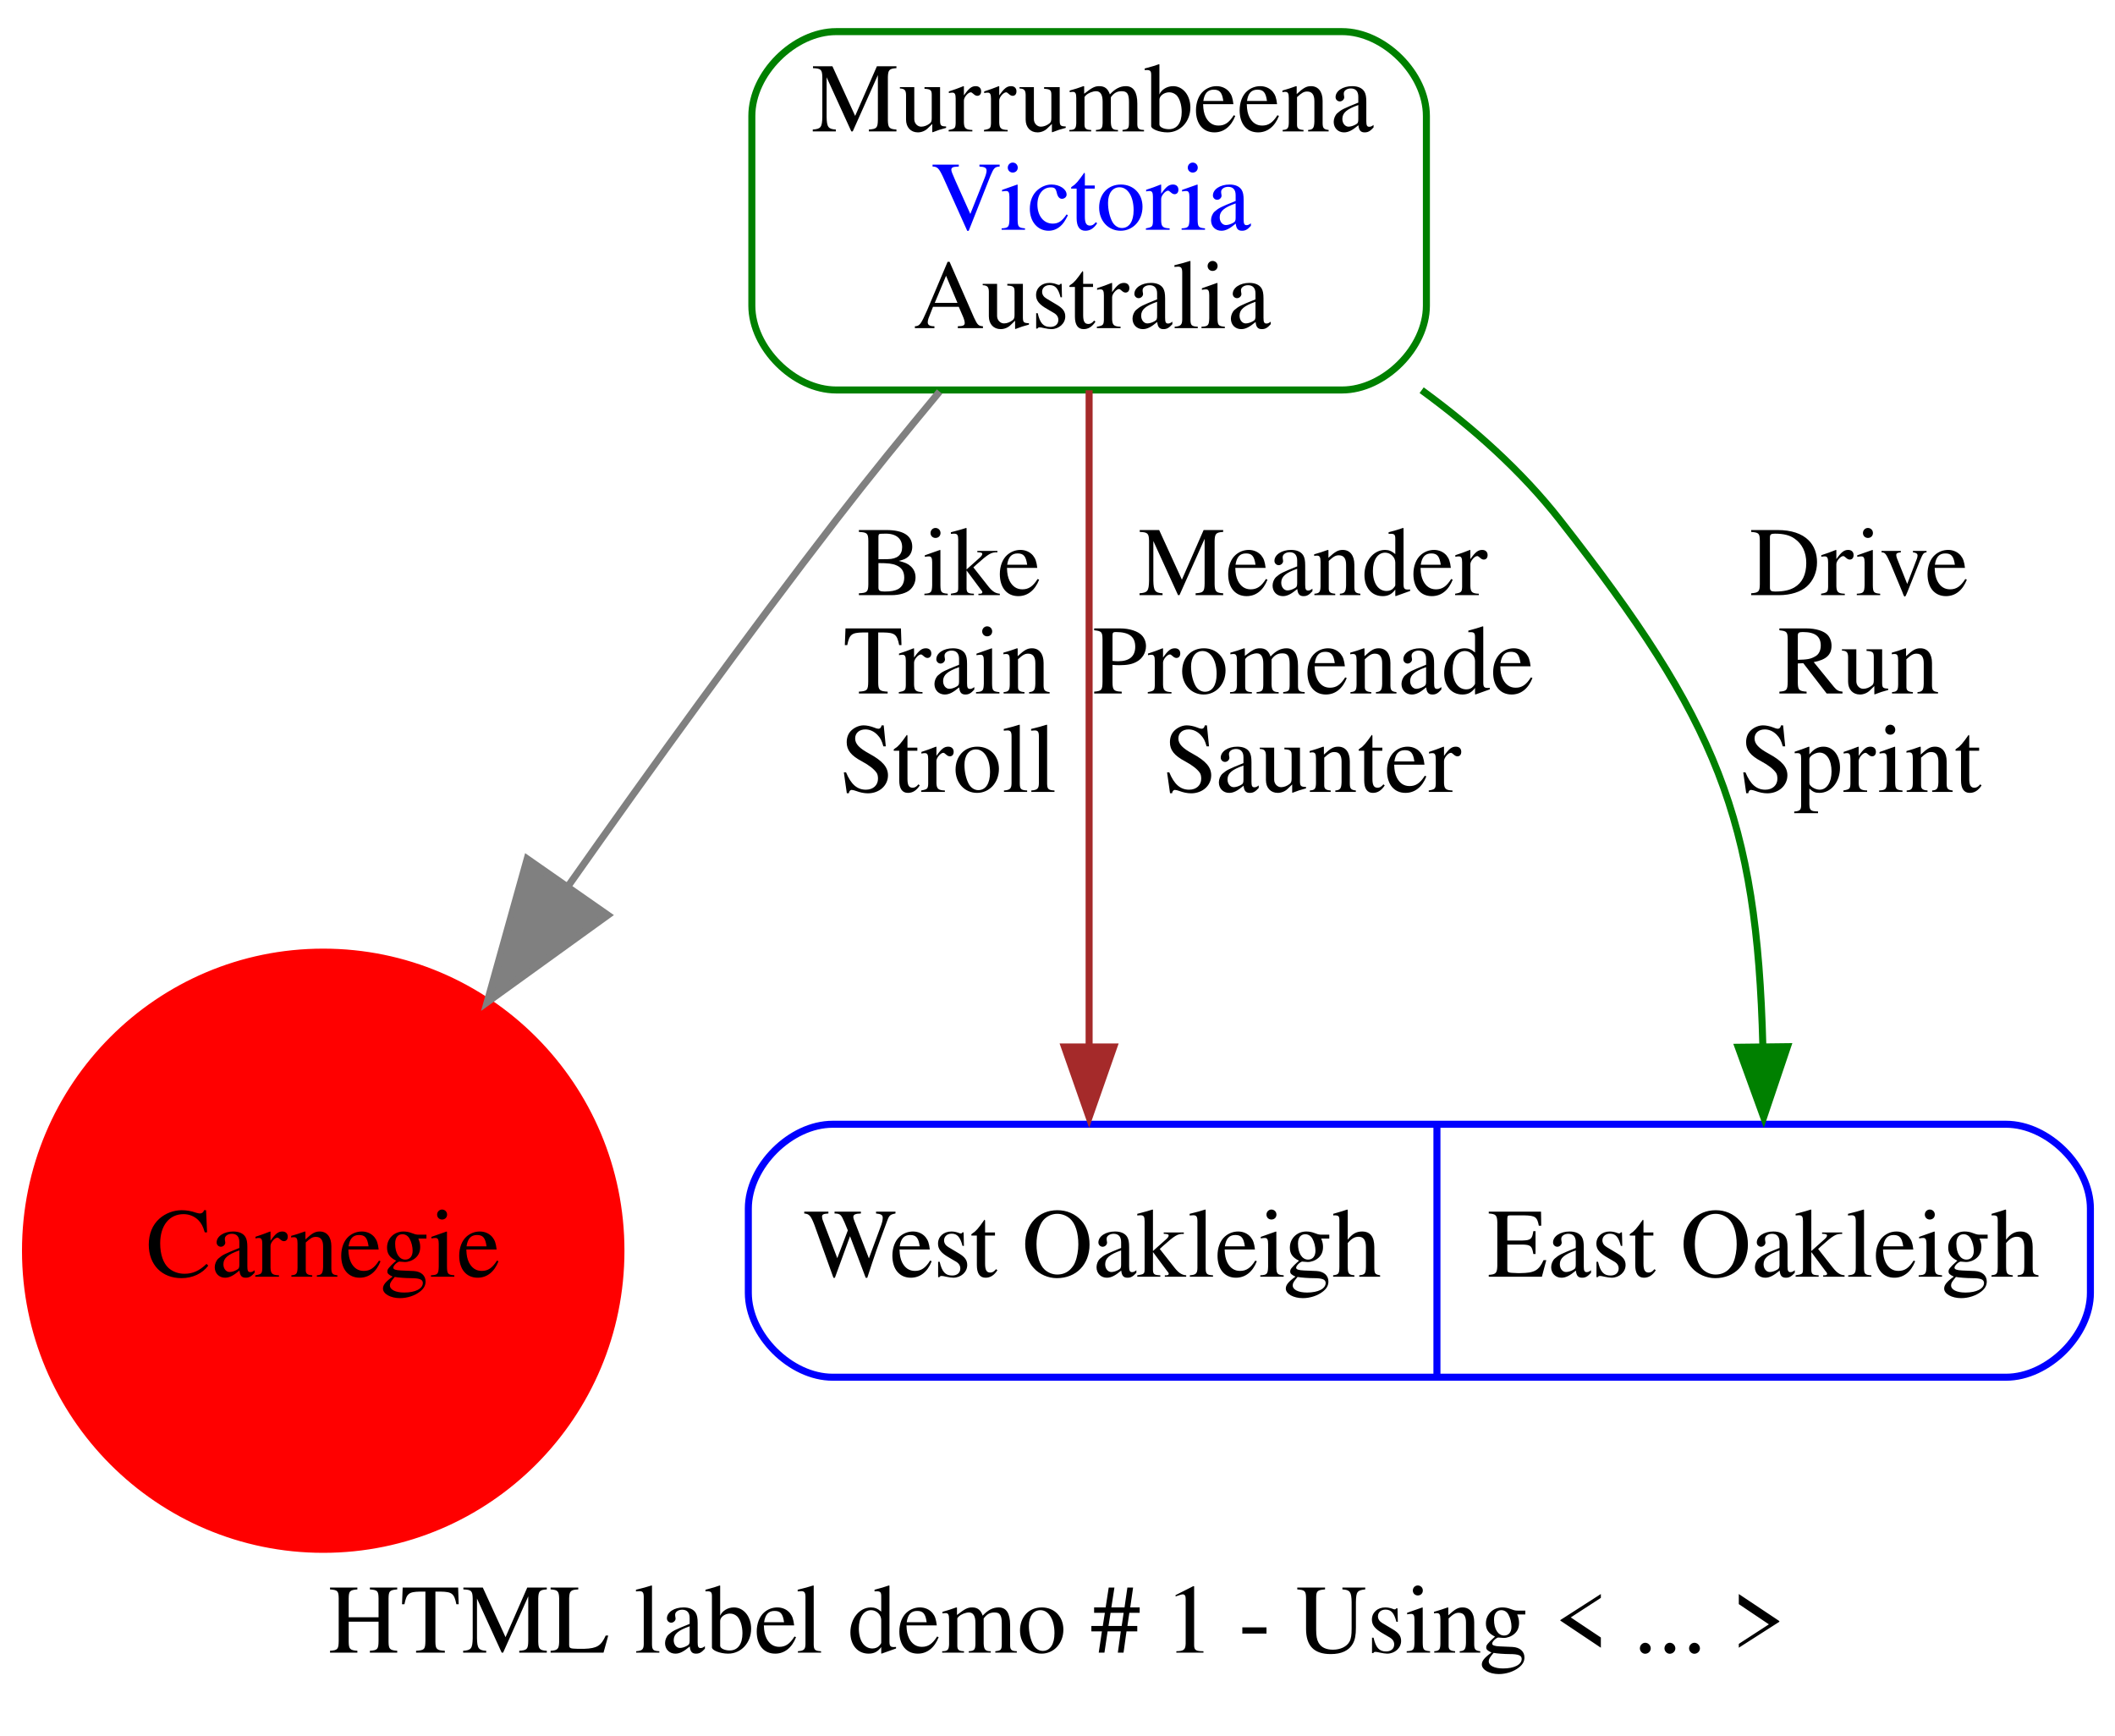
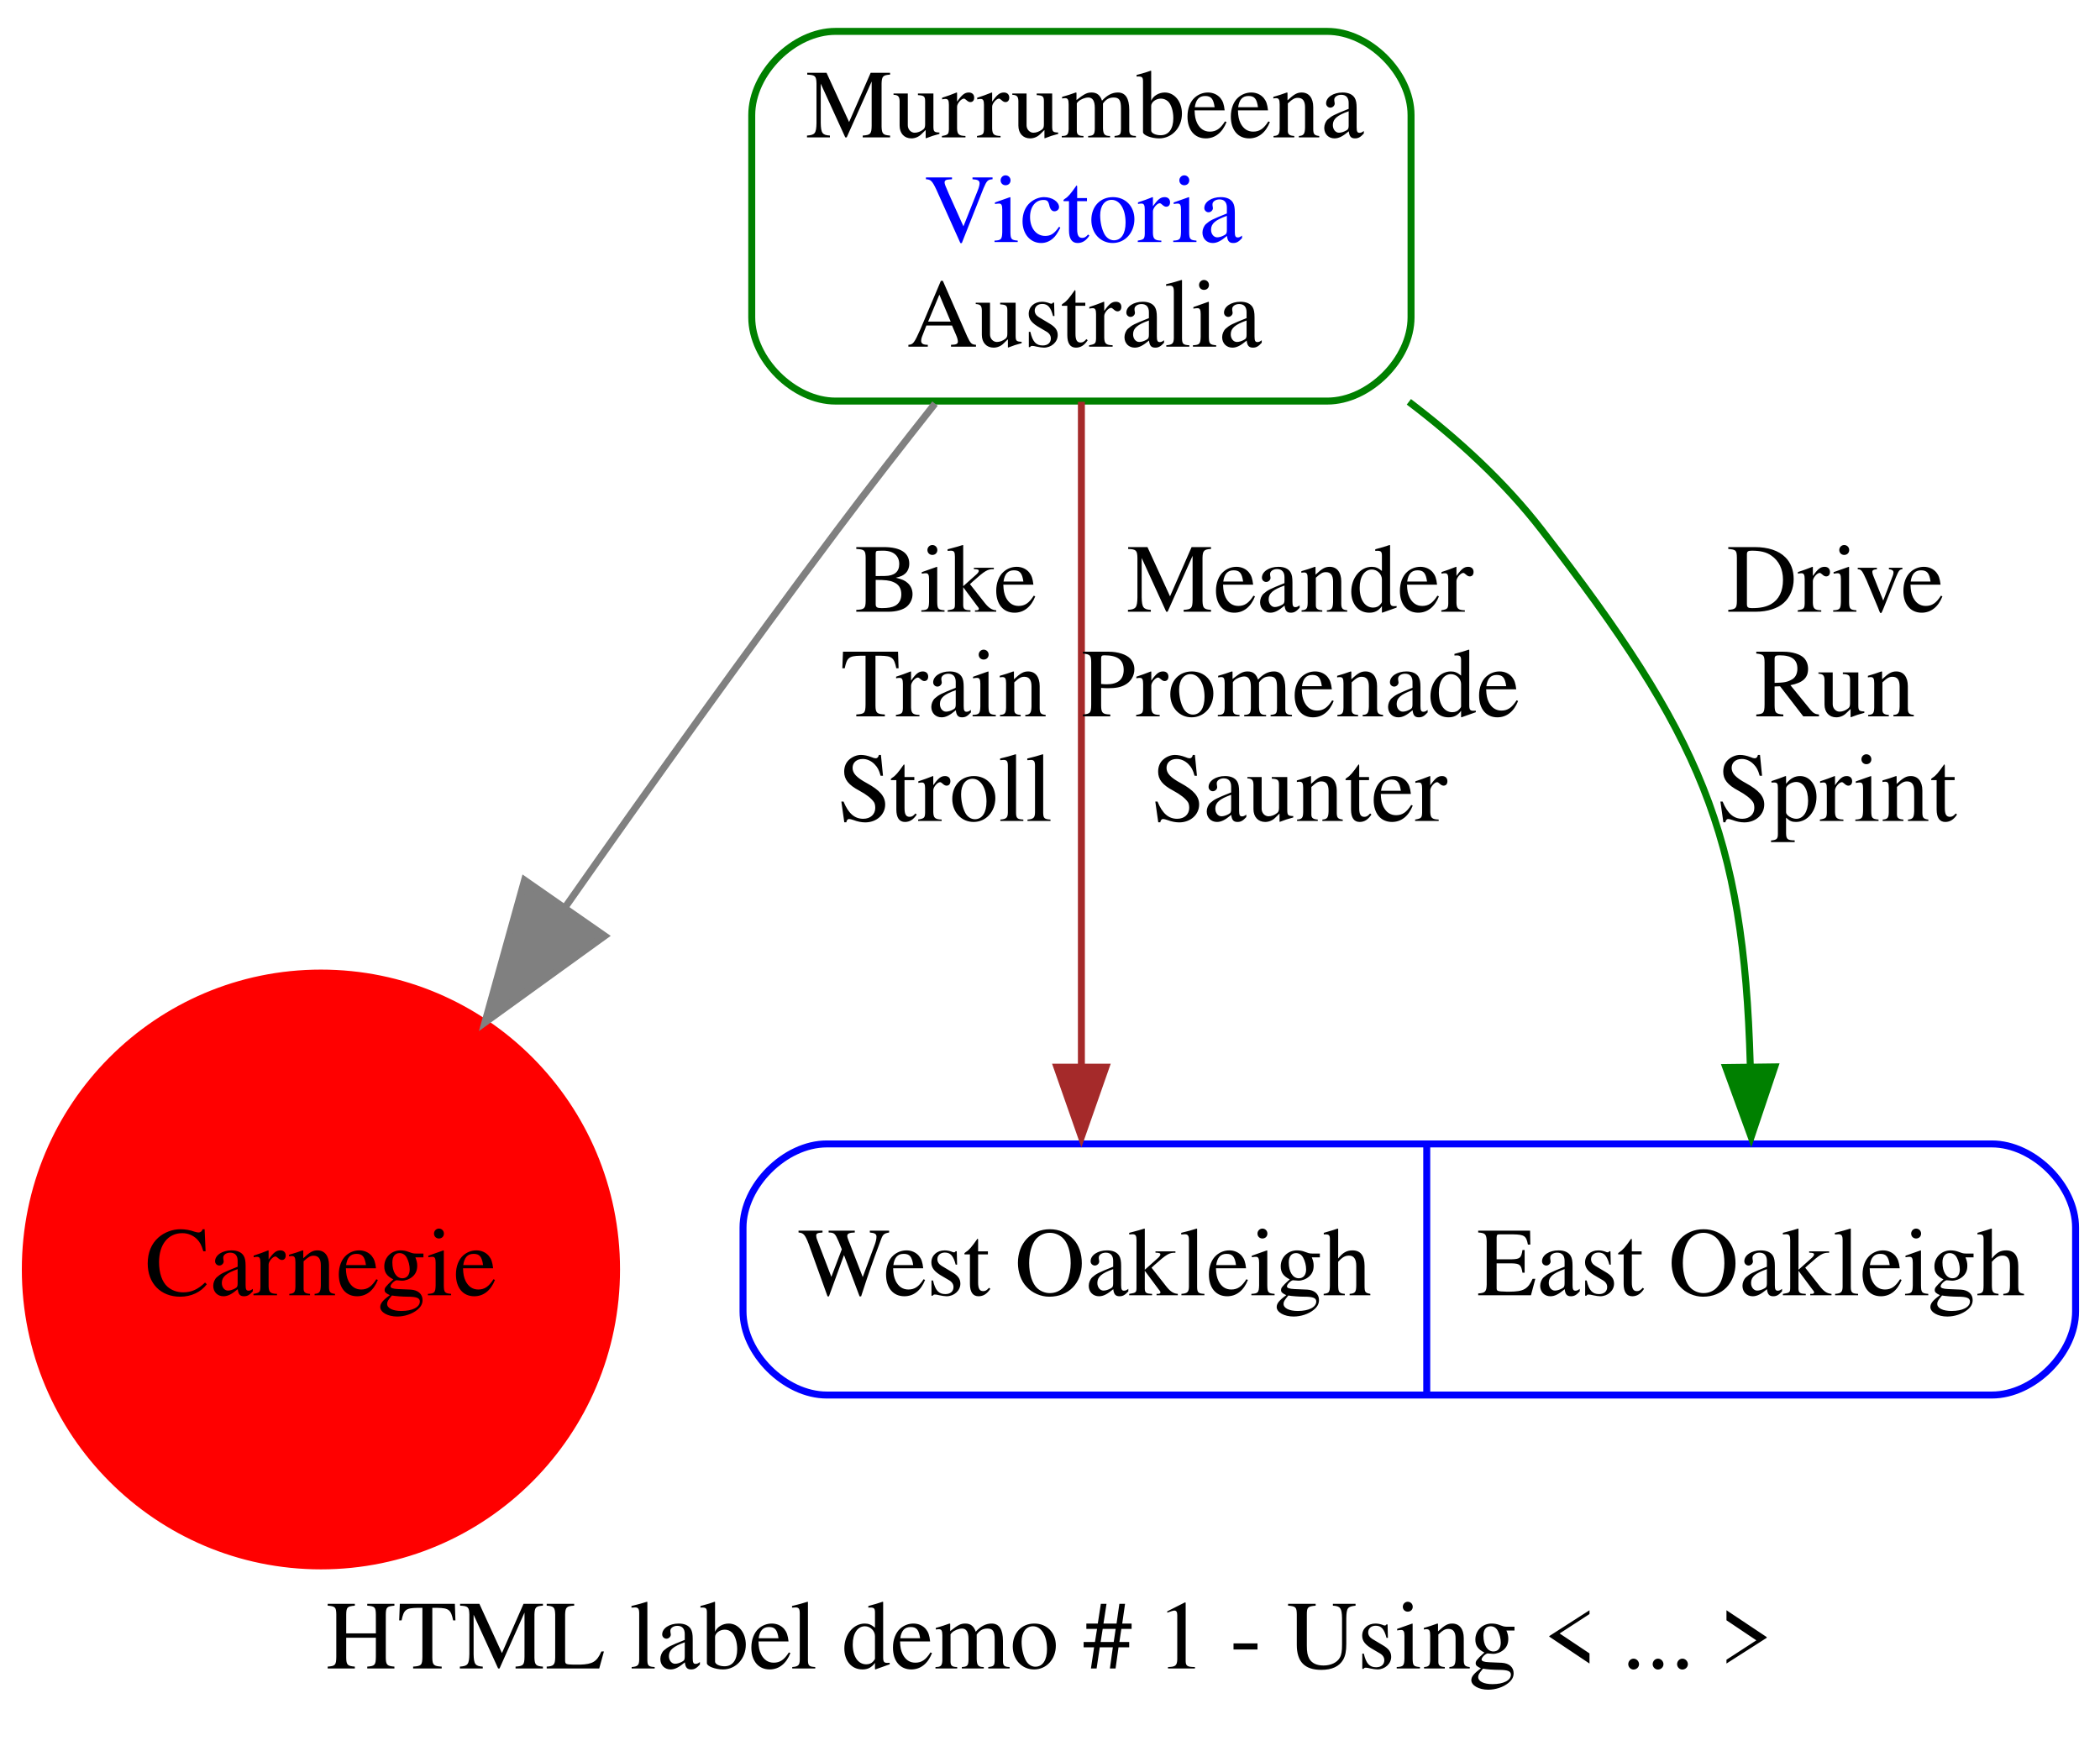
- <svg xmlns="http://www.w3.org/2000/svg" width="301pt" height="247pt" viewBox="0.00 0.00 301.00 247.00">
-   <g id="graph0" class="graph" transform="scale(1 1) rotate(0) translate(4 243)">
-     <polygon fill="white" stroke="white" points="-4,5 -4,-243 298,-243 298,5 -4,5" />
+ <svg xmlns="http://www.w3.org/2000/svg" width="301pt" height="251pt" viewBox="0.00 0.00 301.00 251.00">
+   <g id="graph0" class="graph" transform="scale(1 1) rotate(0) translate(4 247)">
+     <polygon fill="white" stroke="white" points="-4,4 -4,-247 297,-247 297,4 -4,4" />
    <text text-anchor="middle" x="146.5" y="-7.8" font-family="Times,serif" font-size="14.00">HTML label demo # 1 - Using &lt; ... &gt;</text>
    <g id="node1" class="node">
      <ellipse fill="red" stroke="red" cx="42" cy="-65" rx="42.37" ry="42.494" />
      <text text-anchor="middle" x="42" y="-61.3" font-family="Times,serif" font-size="14.00">Carnegie</text>
    </g>
    <g id="node2" class="node">
-       <path fill="none" stroke="green" d="M187,-238.5C187,-238.5 115,-238.5 115,-238.5 109,-238.5 103,-232.5 103,-226.5 103,-226.5 103,-199.5 103,-199.5 103,-193.5 109,-187.5 115,-187.5 115,-187.5 187,-187.5 187,-187.5 193,-187.5 199,-193.5 199,-199.5 199,-199.5 199,-226.5 199,-226.5 199,-232.5 193,-238.5 187,-238.5" />
-       <text text-anchor="start" x="111.5" y="-224.3" font-family="Times,serif" font-size="14.00">Murrumbeena</text>
-       <text text-anchor="start" x="128.5" y="-210.3" font-family="Times,serif" font-size="14.00" fill="#0000ff">Victoria</text>
-       <text text-anchor="start" x="126" y="-196.3" font-family="Times,serif" font-size="14.00">Australia</text>
+       <path fill="none" stroke="green" d="M186.25,-242.5C186.25,-242.5 115.75,-242.5 115.75,-242.5 109.75,-242.5 103.75,-236.5 103.75,-230.5 103.75,-230.5 103.75,-201.5 103.75,-201.5 103.75,-195.5 109.75,-189.5 115.75,-189.5 115.75,-189.5 186.25,-189.5 186.25,-189.5 192.25,-189.5 198.25,-195.5 198.25,-201.5 198.25,-201.5 198.25,-230.5 198.25,-230.5 198.25,-236.5 192.25,-242.5 186.25,-242.5" />
+       <text text-anchor="start" x="111.5" y="-227.3" font-family="Times,serif" font-size="14.00">Murrumbeena</text>
+       <text text-anchor="start" x="128.5" y="-212.3" font-family="Times,serif" font-size="14.00" fill="#0000ff">Victoria</text>
+       <text text-anchor="start" x="126" y="-197.3" font-family="Times,serif" font-size="14.00">Australia</text>
    </g>
    <g id="edge1" class="edge">
-       <path fill="none" stroke="grey" d="M129.715,-187.266C124.79,-181.355 119.637,-175.014 115,-169 102.187,-152.381 88.748,-133.786 76.942,-117.018" />
-       <polygon fill="grey" stroke="grey" points="82.509,-112.763 65.326,-100.364 71.027,-120.773 82.509,-112.763" />
-       <text text-anchor="start" x="118" y="-158.3" font-family="Times,serif" font-size="14.00">Bike</text>
-       <text text-anchor="start" x="116" y="-144.3" font-family="Times,serif" font-size="14.00">Train</text>
-       <text text-anchor="start" x="115.5" y="-130.3" font-family="Times,serif" font-size="14.00">Stroll</text>
+       <path fill="none" stroke="grey" d="M130.019,-189.137C125.339,-183.227 120.448,-176.937 116,-171 102.963,-153.598 89.123,-134.22 76.982,-116.897" />
+       <polygon fill="grey" stroke="grey" points="82.674,-112.82 65.501,-100.407 71.184,-120.82 82.674,-112.82" />
+       <text text-anchor="start" x="118.5" y="-159.3" font-family="Times,serif" font-size="14.00">Bike</text>
+       <text text-anchor="start" x="116.5" y="-144.3" font-family="Times,serif" font-size="14.00">Train</text>
+       <text text-anchor="start" x="116" y="-129.3" font-family="Times,serif" font-size="14.00">Stroll</text>
    </g>
    <g id="node3" class="node">
      <path fill="none" stroke="blue" d="M114.5,-47C114.5,-47 281.5,-47 281.5,-47 287.5,-47 293.5,-53 293.5,-59 293.5,-59 293.5,-71 293.5,-71 293.5,-77 287.5,-83 281.5,-83 281.5,-83 114.5,-83 114.5,-83 108.5,-83 102.5,-77 102.5,-71 102.5,-71 102.5,-59 102.5,-59 102.5,-53 108.5,-47 114.5,-47" />
      <text text-anchor="middle" x="151.5" y="-61.3" font-family="Times,serif" font-size="14.00">West Oakleigh</text>
      <polyline fill="none" stroke="blue" points="200.5,-47 200.5,-83 " />
      <text text-anchor="middle" x="247" y="-61.3" font-family="Times,serif" font-size="14.00">East Oakleigh</text>
    </g>
    <g id="edge2" class="edge">
-       <path fill="none" stroke="brown" d="M151,-187.462C151,-164.111 151,-127.678 151,-94.257" />
+       <path fill="none" stroke="brown" d="M151,-189.396C151,-165.465 151,-128.421 151,-94.432" />
      <polygon fill="brown" stroke="brown" points="154.5,-94 151,-84 147.5,-94 154.5,-94" />
-       <text text-anchor="start" x="158" y="-158.3" font-family="Times,serif" font-size="14.00">Meander</text>
-       <text text-anchor="start" x="151.5" y="-144.3" font-family="Times,serif" font-size="14.00">Promenade</text>
-       <text text-anchor="start" x="161.5" y="-130.3" font-family="Times,serif" font-size="14.00">Saunter</text>
+       <text text-anchor="start" x="157.5" y="-159.3" font-family="Times,serif" font-size="14.00">Meander</text>
+       <text text-anchor="start" x="151" y="-144.3" font-family="Times,serif" font-size="14.00">Promenade</text>
+       <text text-anchor="start" x="161" y="-129.3" font-family="Times,serif" font-size="14.00">Saunter</text>
    </g>
    <g id="edge3" class="edge">
-       <path fill="none" stroke="green" d="M198.326,-187.47C205.63,-182.133 212.545,-175.964 218,-169 240.403,-140.4 246.049,-126.514 246.882,-94.155" />
-       <polygon fill="green" stroke="green" points="250.384,-94.04 247,-84 243.384,-93.959 250.384,-94.04" />
-       <text text-anchor="start" x="245" y="-158.3" font-family="Times,serif" font-size="14.00">Drive</text>
-       <text text-anchor="start" x="249" y="-144.3" font-family="Times,serif" font-size="14.00">Run</text>
-       <text text-anchor="start" x="243.5" y="-130.3" font-family="Times,serif" font-size="14.00">Sprint</text>
+       <path fill="none" stroke="green" d="M197.936,-189.393C205.009,-184.02 211.698,-177.868 217,-171 239.748,-141.533 245.939,-127.517 246.868,-94.399" />
+       <polygon fill="green" stroke="green" points="250.373,-94.044 247,-84 243.373,-93.955 250.373,-94.044" />
+       <text text-anchor="start" x="243.5" y="-159.3" font-family="Times,serif" font-size="14.00">Drive</text>
+       <text text-anchor="start" x="247.5" y="-144.3" font-family="Times,serif" font-size="14.00">Run</text>
+       <text text-anchor="start" x="242" y="-129.3" font-family="Times,serif" font-size="14.00">Sprint</text>
    </g>
  </g>
</svg>
